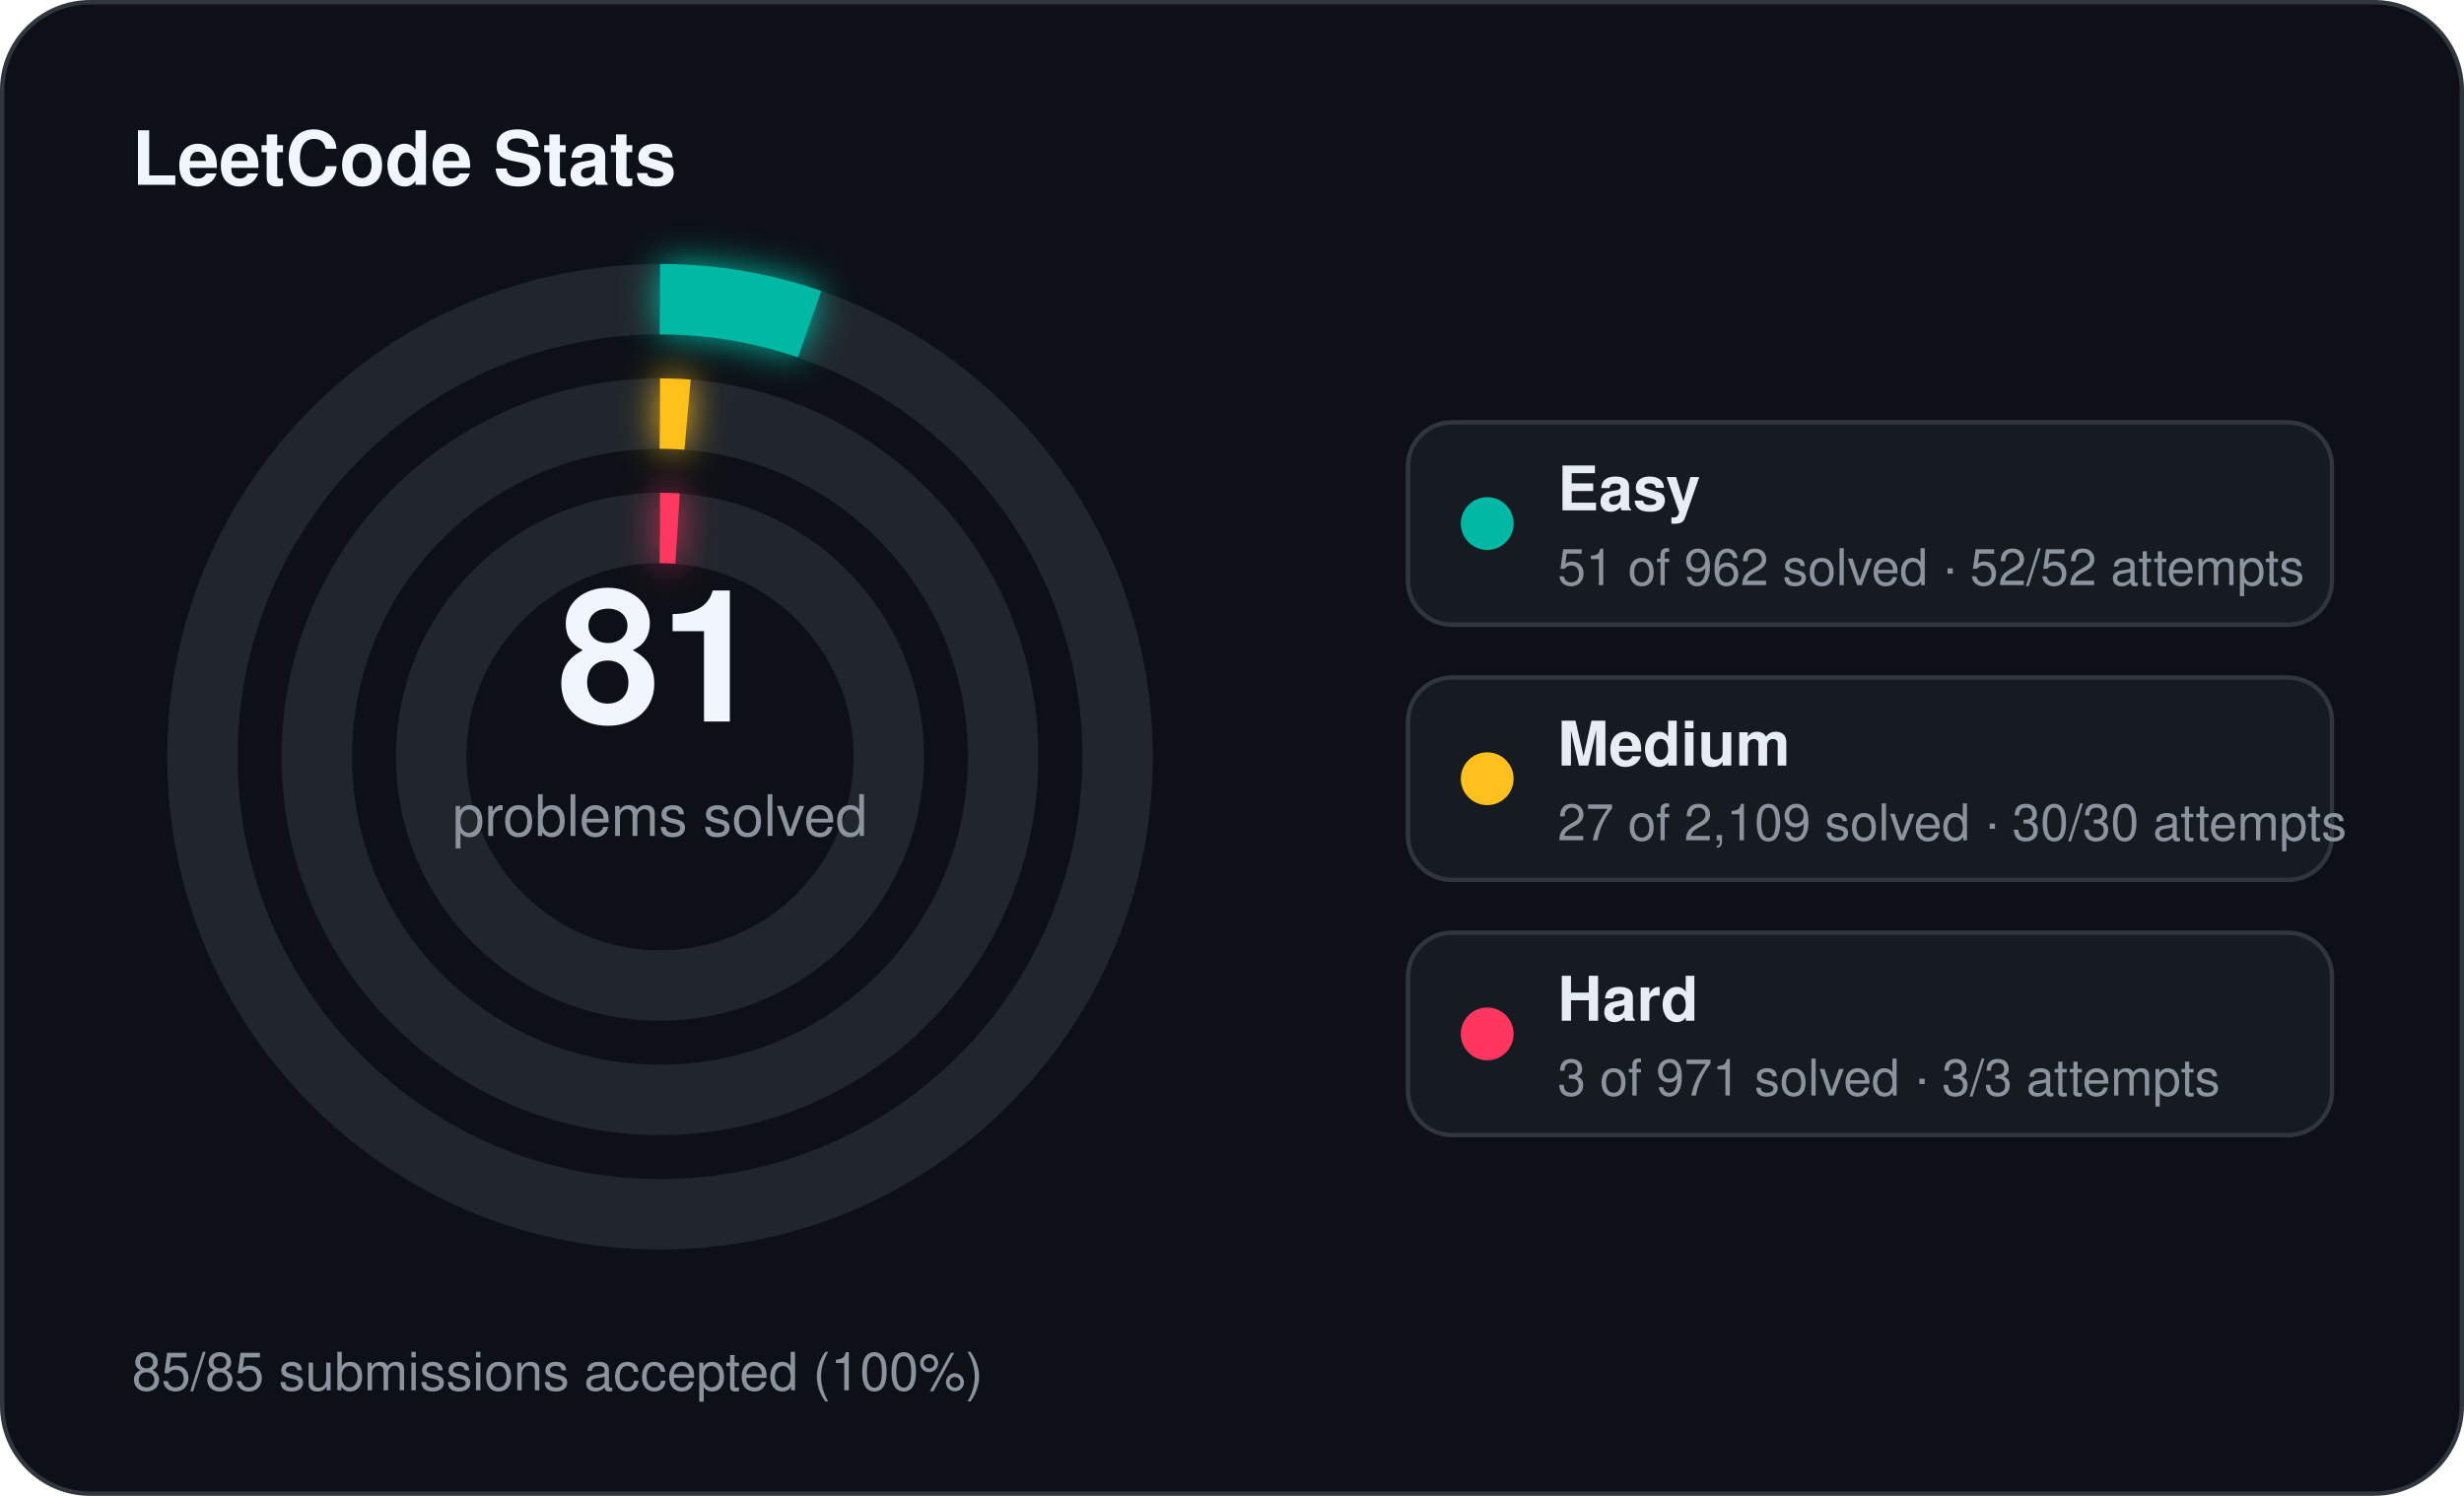
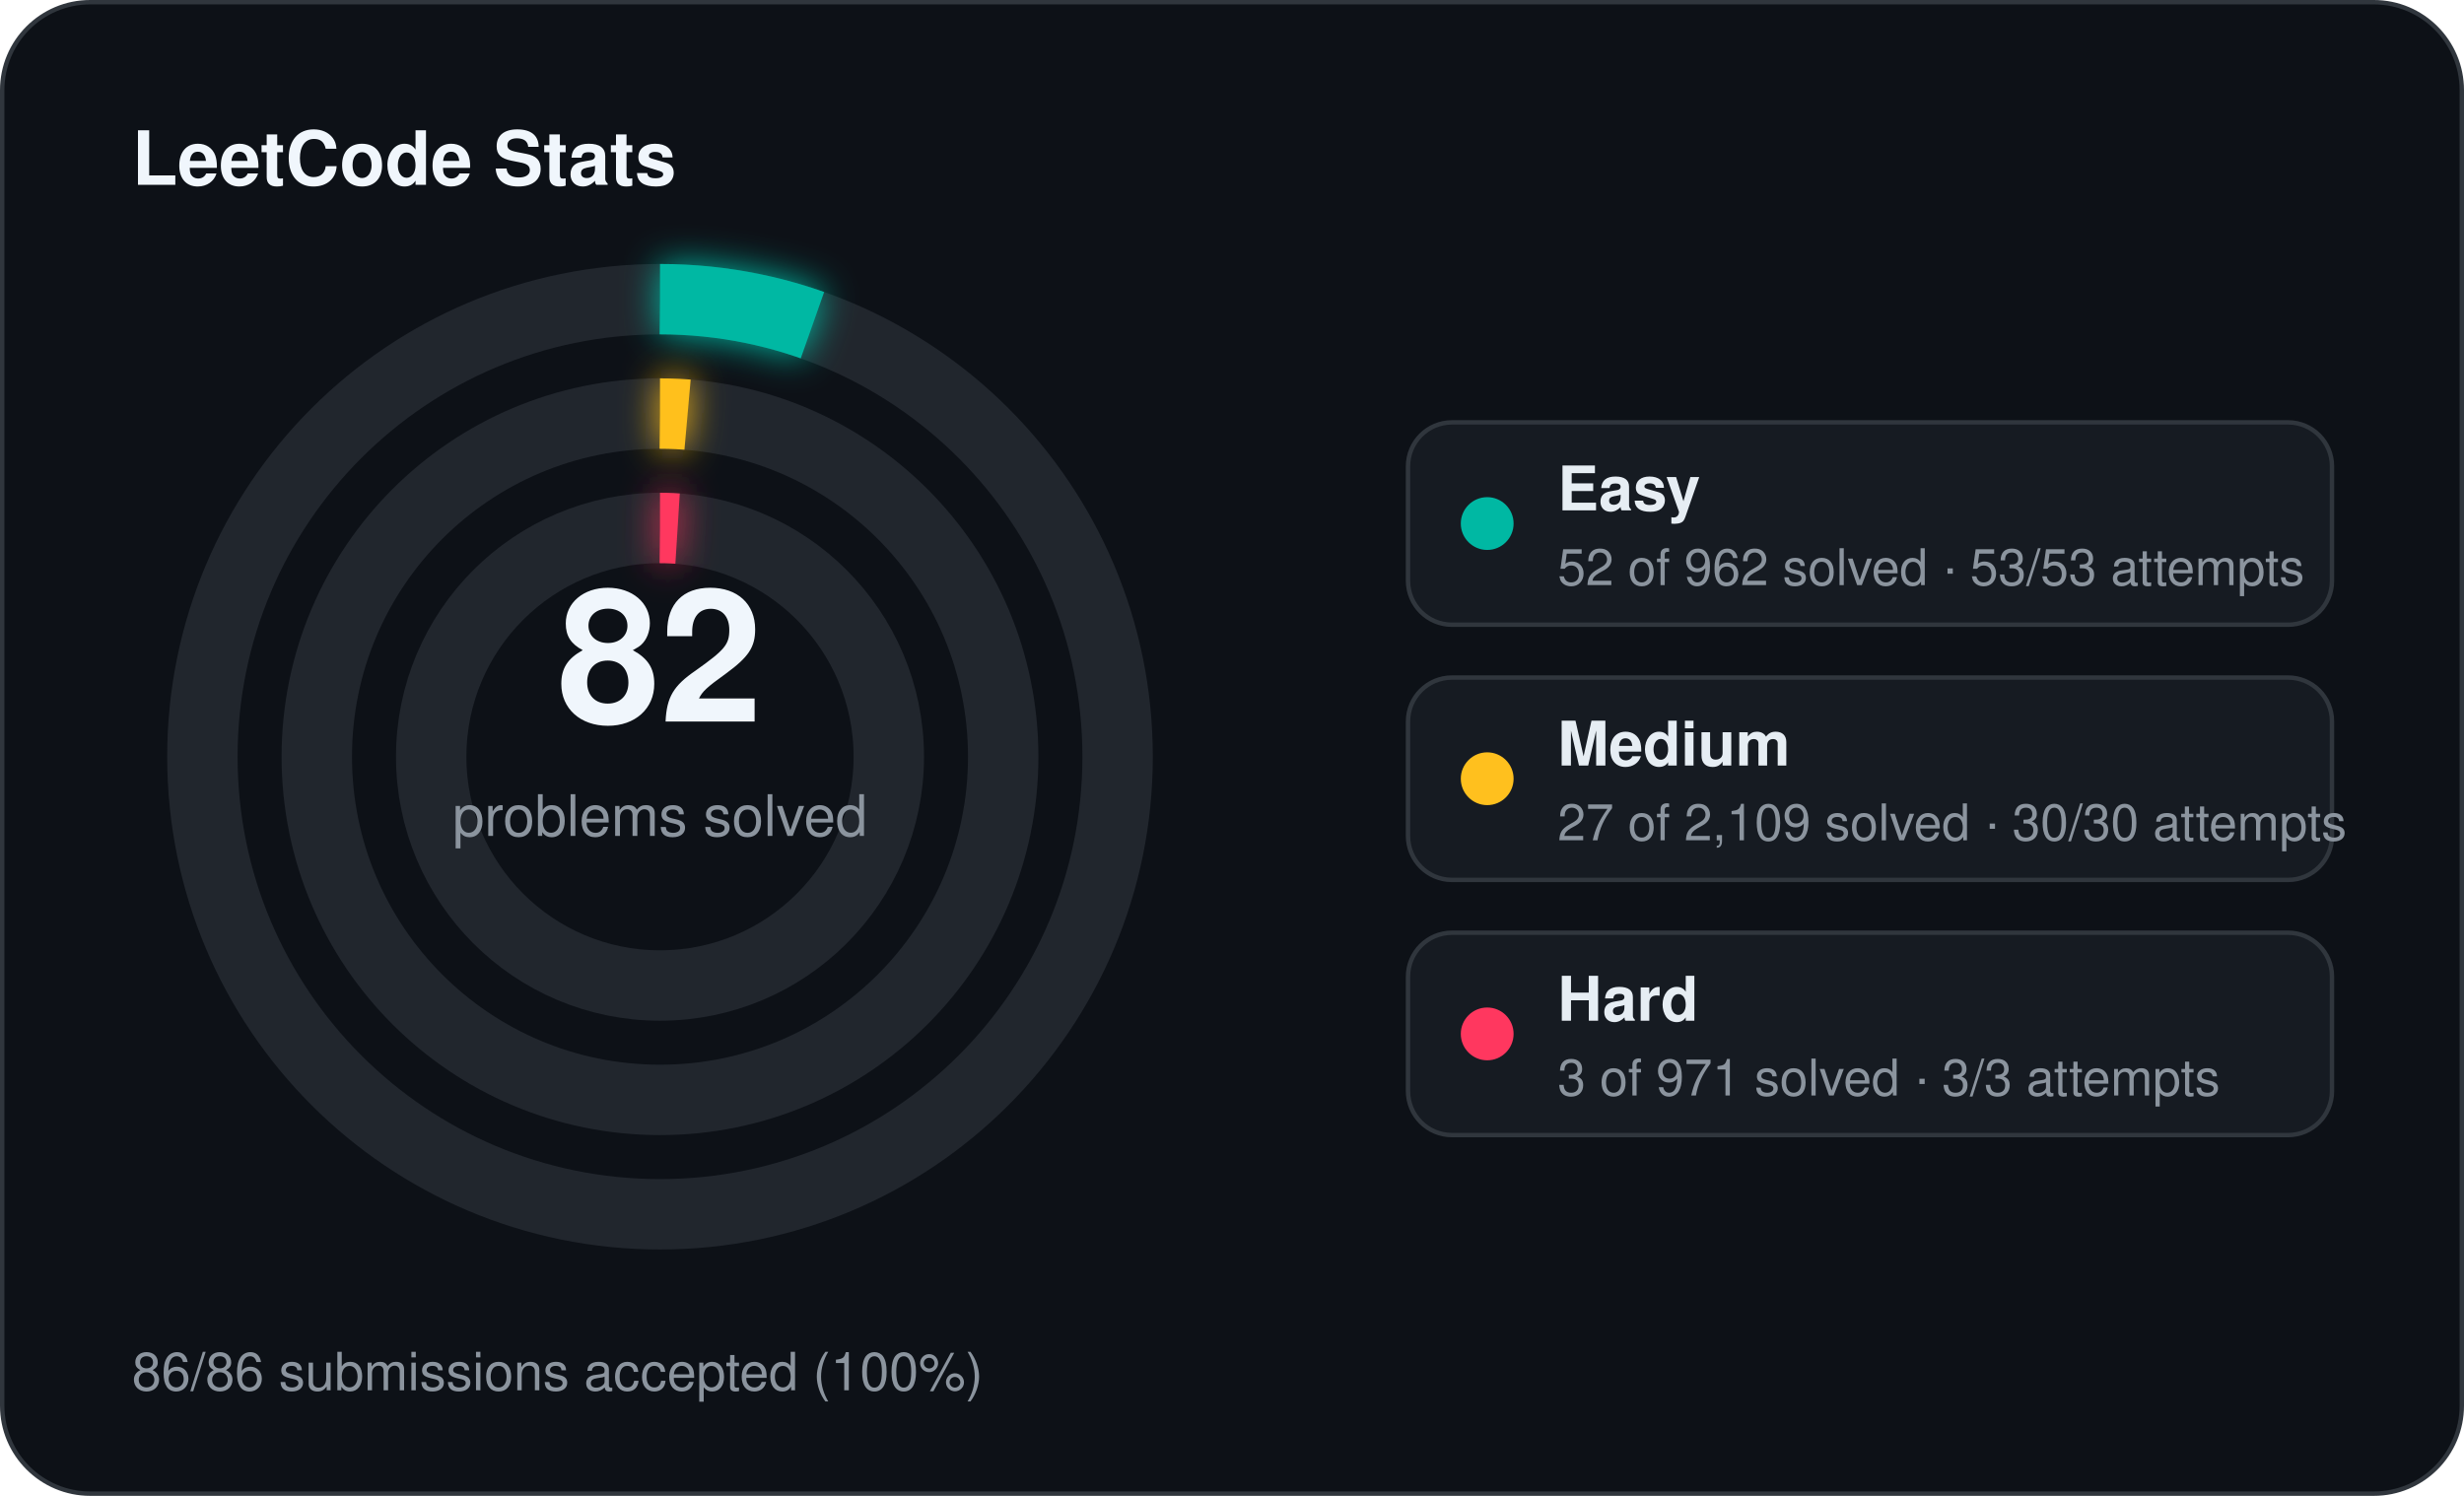
<svg xmlns="http://www.w3.org/2000/svg" width="560" height="340" viewBox="0 0 560 340">
  <defs>
    <filter id="stats-glow" x="-60%" y="-60%" width="220%" height="220%">
      <feGaussianBlur stdDeviation="4" result="blur" />
      <feMerge>
        <feMergeNode in="blur" />
        <feMergeNode in="SourceGraphic" />
      </feMerge>
    </filter>
  </defs>
  <rect x="0.5" y="0.5" width="559" height="339" rx="20" fill="#0d1117" stroke="#30363d" stroke-width="1" />
  <text x="30" y="42" fill="#f0f6fc" font-family="Segoe UI, Helvetica, Arial, sans-serif" font-size="17" font-weight="700">LeetCode Stats</text>
  <circle cx="150" cy="172" r="104" fill="none" stroke="#21262d" stroke-width="16" />
-   <circle cx="150" cy="172" r="104" fill="none" stroke="#00b8a3" stroke-width="16" stroke-linecap="butt" stroke-dasharray="34.64 653.45" transform="rotate(-90 150 172)" filter="url(#stats-glow)" />
+   <circle cx="150" cy="172" r="104" fill="none" stroke="#00b8a3" stroke-width="16" stroke-linecap="butt" stroke-dasharray="35.32 653.45" transform="rotate(-90 150 172)" filter="url(#stats-glow)" />
  <circle cx="150" cy="172" r="78" fill="none" stroke="#21262d" stroke-width="16" />
  <circle cx="150" cy="172" r="78" fill="none" stroke="#ffc01e" stroke-width="16" stroke-linecap="butt" stroke-dasharray="6.27 490.09" transform="rotate(-90 150 172)" filter="url(#stats-glow)" />
  <circle cx="150" cy="172" r="52" fill="none" stroke="#21262d" stroke-width="16" />
  <circle cx="150" cy="172" r="52" fill="none" stroke="#ff375f" stroke-width="16" stroke-linecap="butt" stroke-dasharray="4.00 326.73" transform="rotate(-90 150 172)" filter="url(#stats-glow)" />
-   <text x="150" y="164" text-anchor="middle" fill="#f0f6fc" font-family="Segoe UI, Helvetica, Arial, sans-serif" font-size="42" font-weight="700">81</text>
+   <text x="150" y="164" text-anchor="middle" fill="#f0f6fc" font-family="Segoe UI, Helvetica, Arial, sans-serif" font-size="42" font-weight="700">82</text>
  <text x="150" y="190" text-anchor="middle" fill="#8b949e" font-family="Segoe UI, Helvetica, Arial, sans-serif" font-size="13">problems solved</text>
  <rect x="320" y="96" width="210" height="46" rx="10" fill="#161b22" stroke="#30363d" stroke-width="1" />
  <circle cx="338" cy="119" r="6" fill="#00b8a3" />
  <text x="354" y="116" fill="#e6edf3" font-family="Segoe UI, Helvetica, Arial, sans-serif" font-size="14" font-weight="600">Easy</text>
-   <text x="354" y="133" fill="#8b949e" font-family="Segoe UI, Helvetica, Arial, sans-serif" font-size="11.5">51 of 962 solved · 52/52 attempts</text>
+   <text x="354" y="133" fill="#8b949e" font-family="Segoe UI, Helvetica, Arial, sans-serif" font-size="11.5">52 of 962 solved · 53/53 attempts</text>
  <rect x="320" y="154" width="210" height="46" rx="10" fill="#161b22" stroke="#30363d" stroke-width="1" />
  <circle cx="338" cy="177" r="6" fill="#ffc01e" />
  <text x="354" y="174" fill="#e6edf3" font-family="Segoe UI, Helvetica, Arial, sans-serif" font-size="14" font-weight="600">Medium</text>
  <text x="354" y="191" fill="#8b949e" font-family="Segoe UI, Helvetica, Arial, sans-serif" font-size="11.5">27 of 2,109 solved · 30/30 attempts</text>
  <rect x="320" y="212" width="210" height="46" rx="10" fill="#161b22" stroke="#30363d" stroke-width="1" />
  <circle cx="338" cy="235" r="6" fill="#ff375f" />
  <text x="354" y="232" fill="#e6edf3" font-family="Segoe UI, Helvetica, Arial, sans-serif" font-size="14" font-weight="600">Hard</text>
  <text x="354" y="249" fill="#8b949e" font-family="Segoe UI, Helvetica, Arial, sans-serif" font-size="11.5">3 of 971 solved · 3/3 attempts</text>
-   <text x="30" y="316" fill="#8b949e" font-family="Segoe UI, Helvetica, Arial, sans-serif" font-size="12">85/85 submissions accepted (100%)</text>
+   <text x="30" y="316" fill="#8b949e" font-family="Segoe UI, Helvetica, Arial, sans-serif" font-size="12">86/86 submissions accepted (100%)</text>
</svg>
